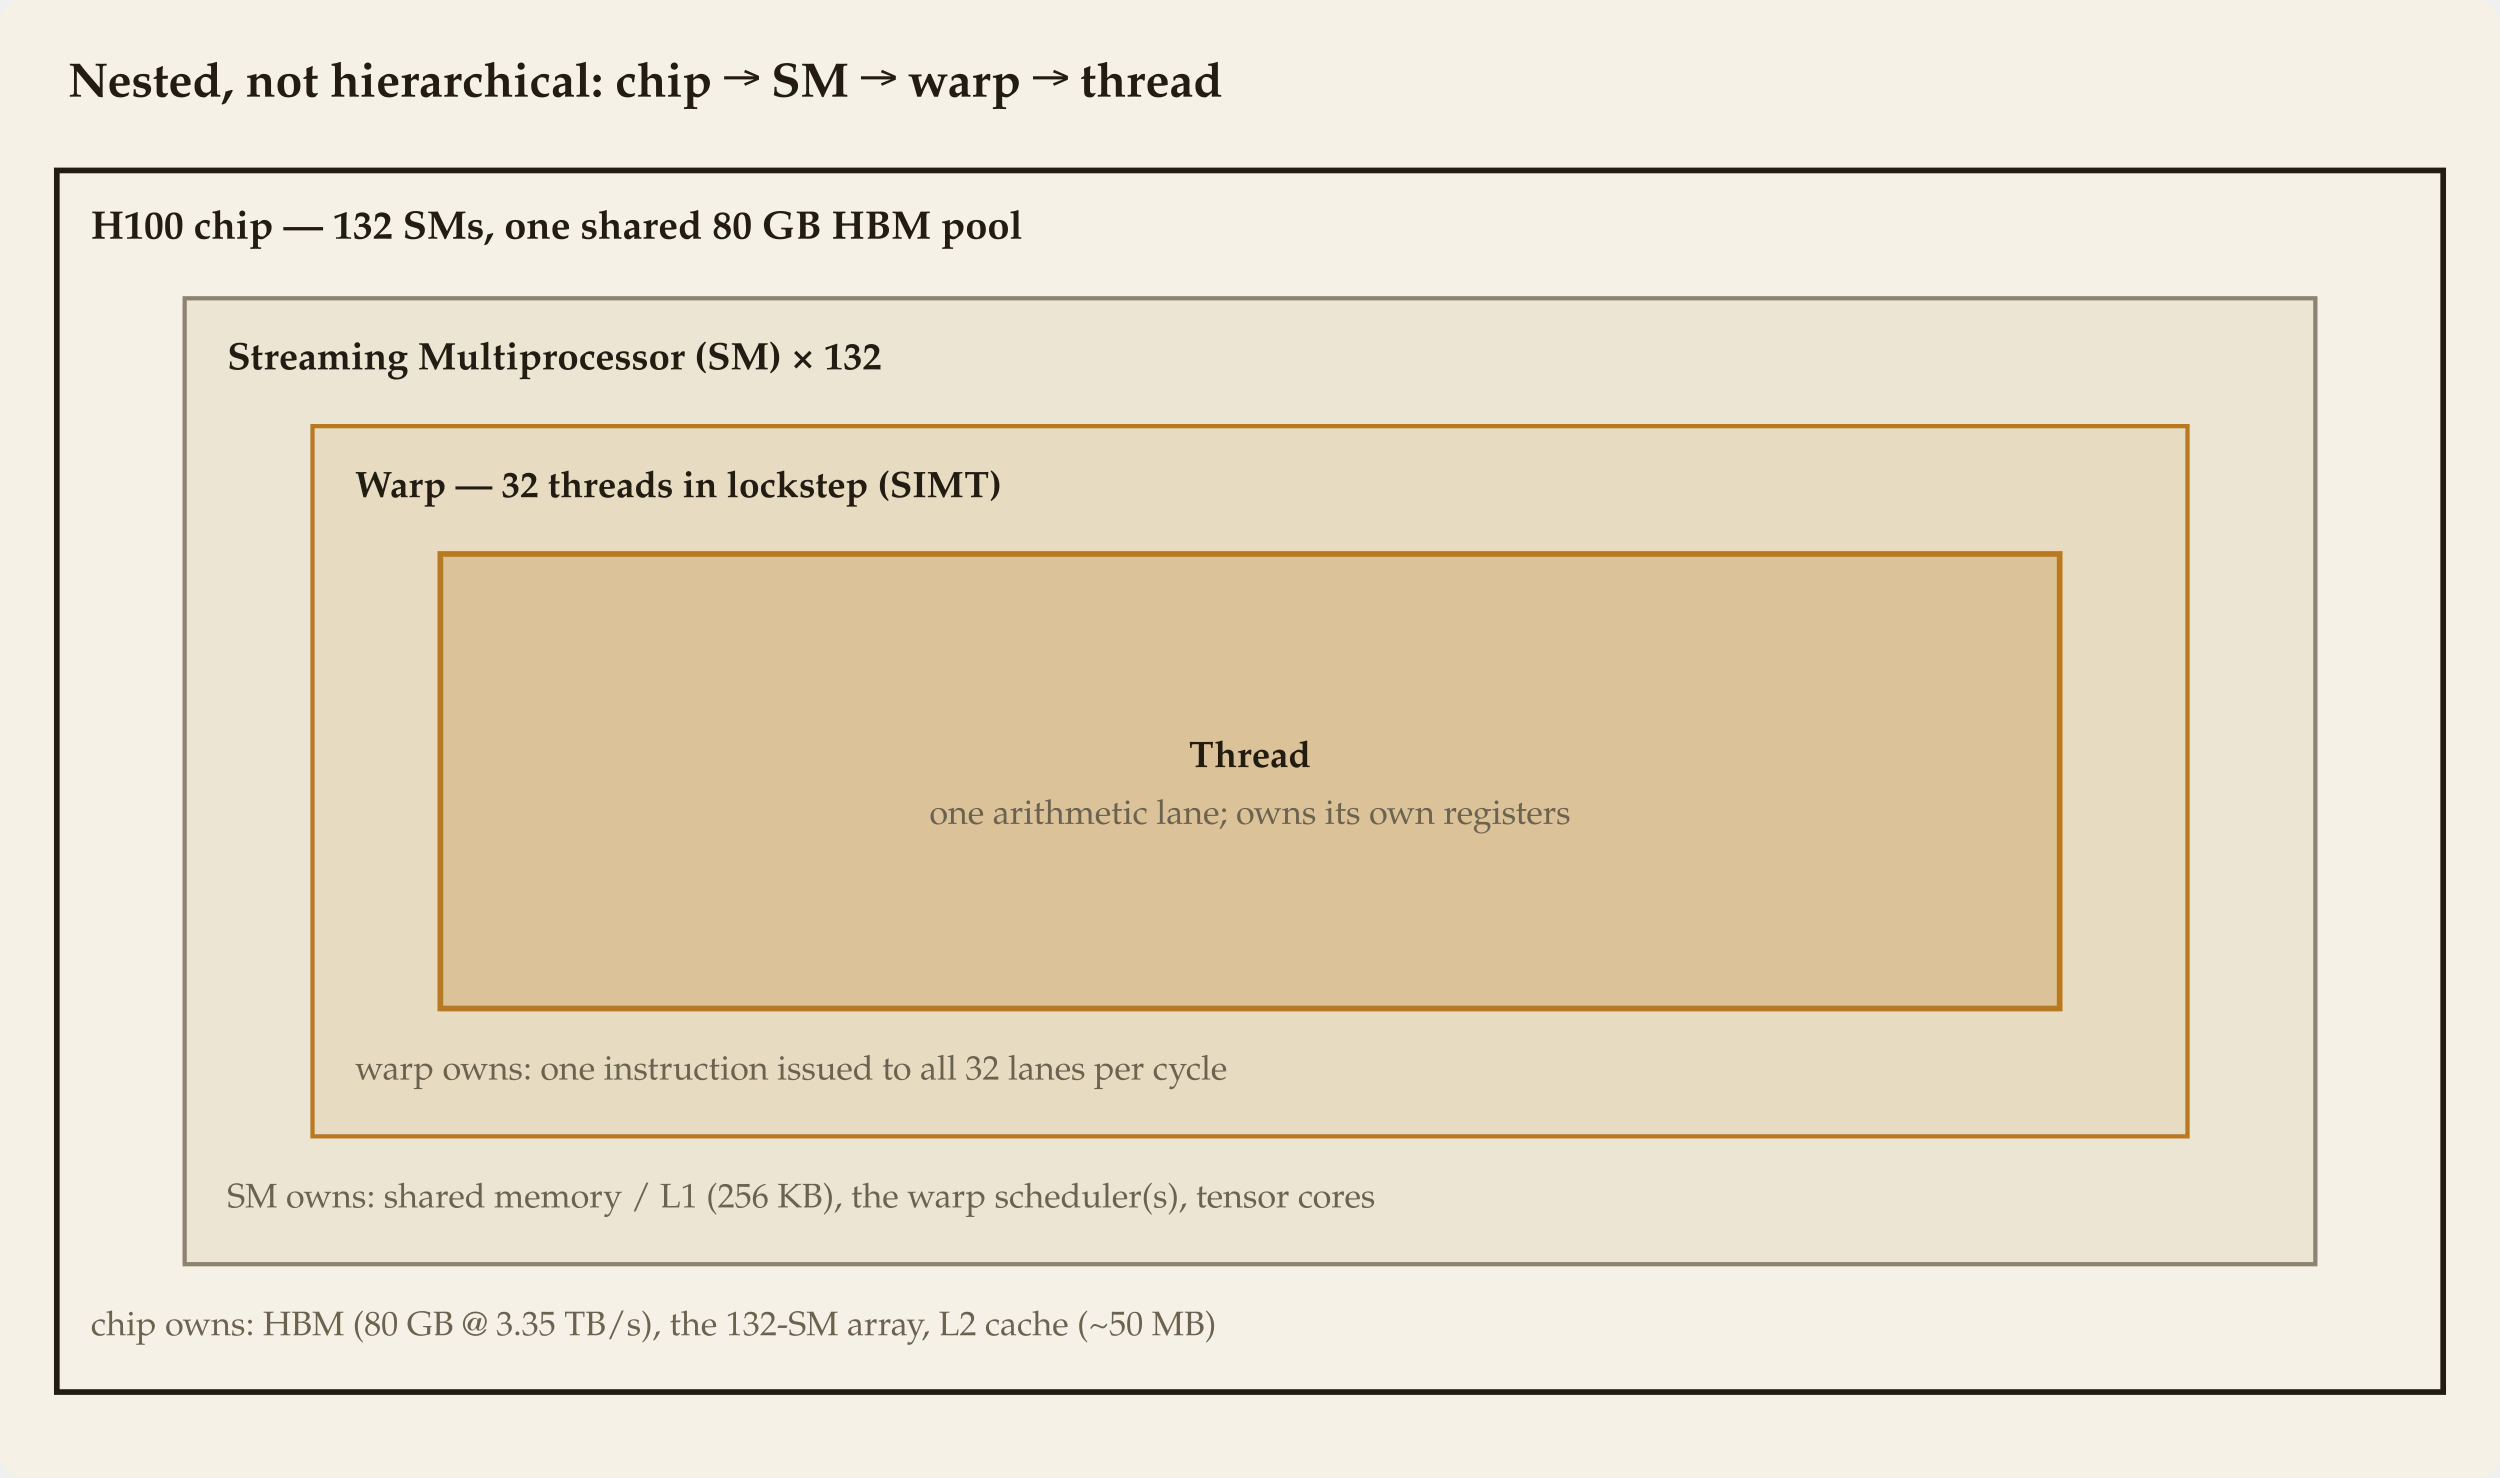
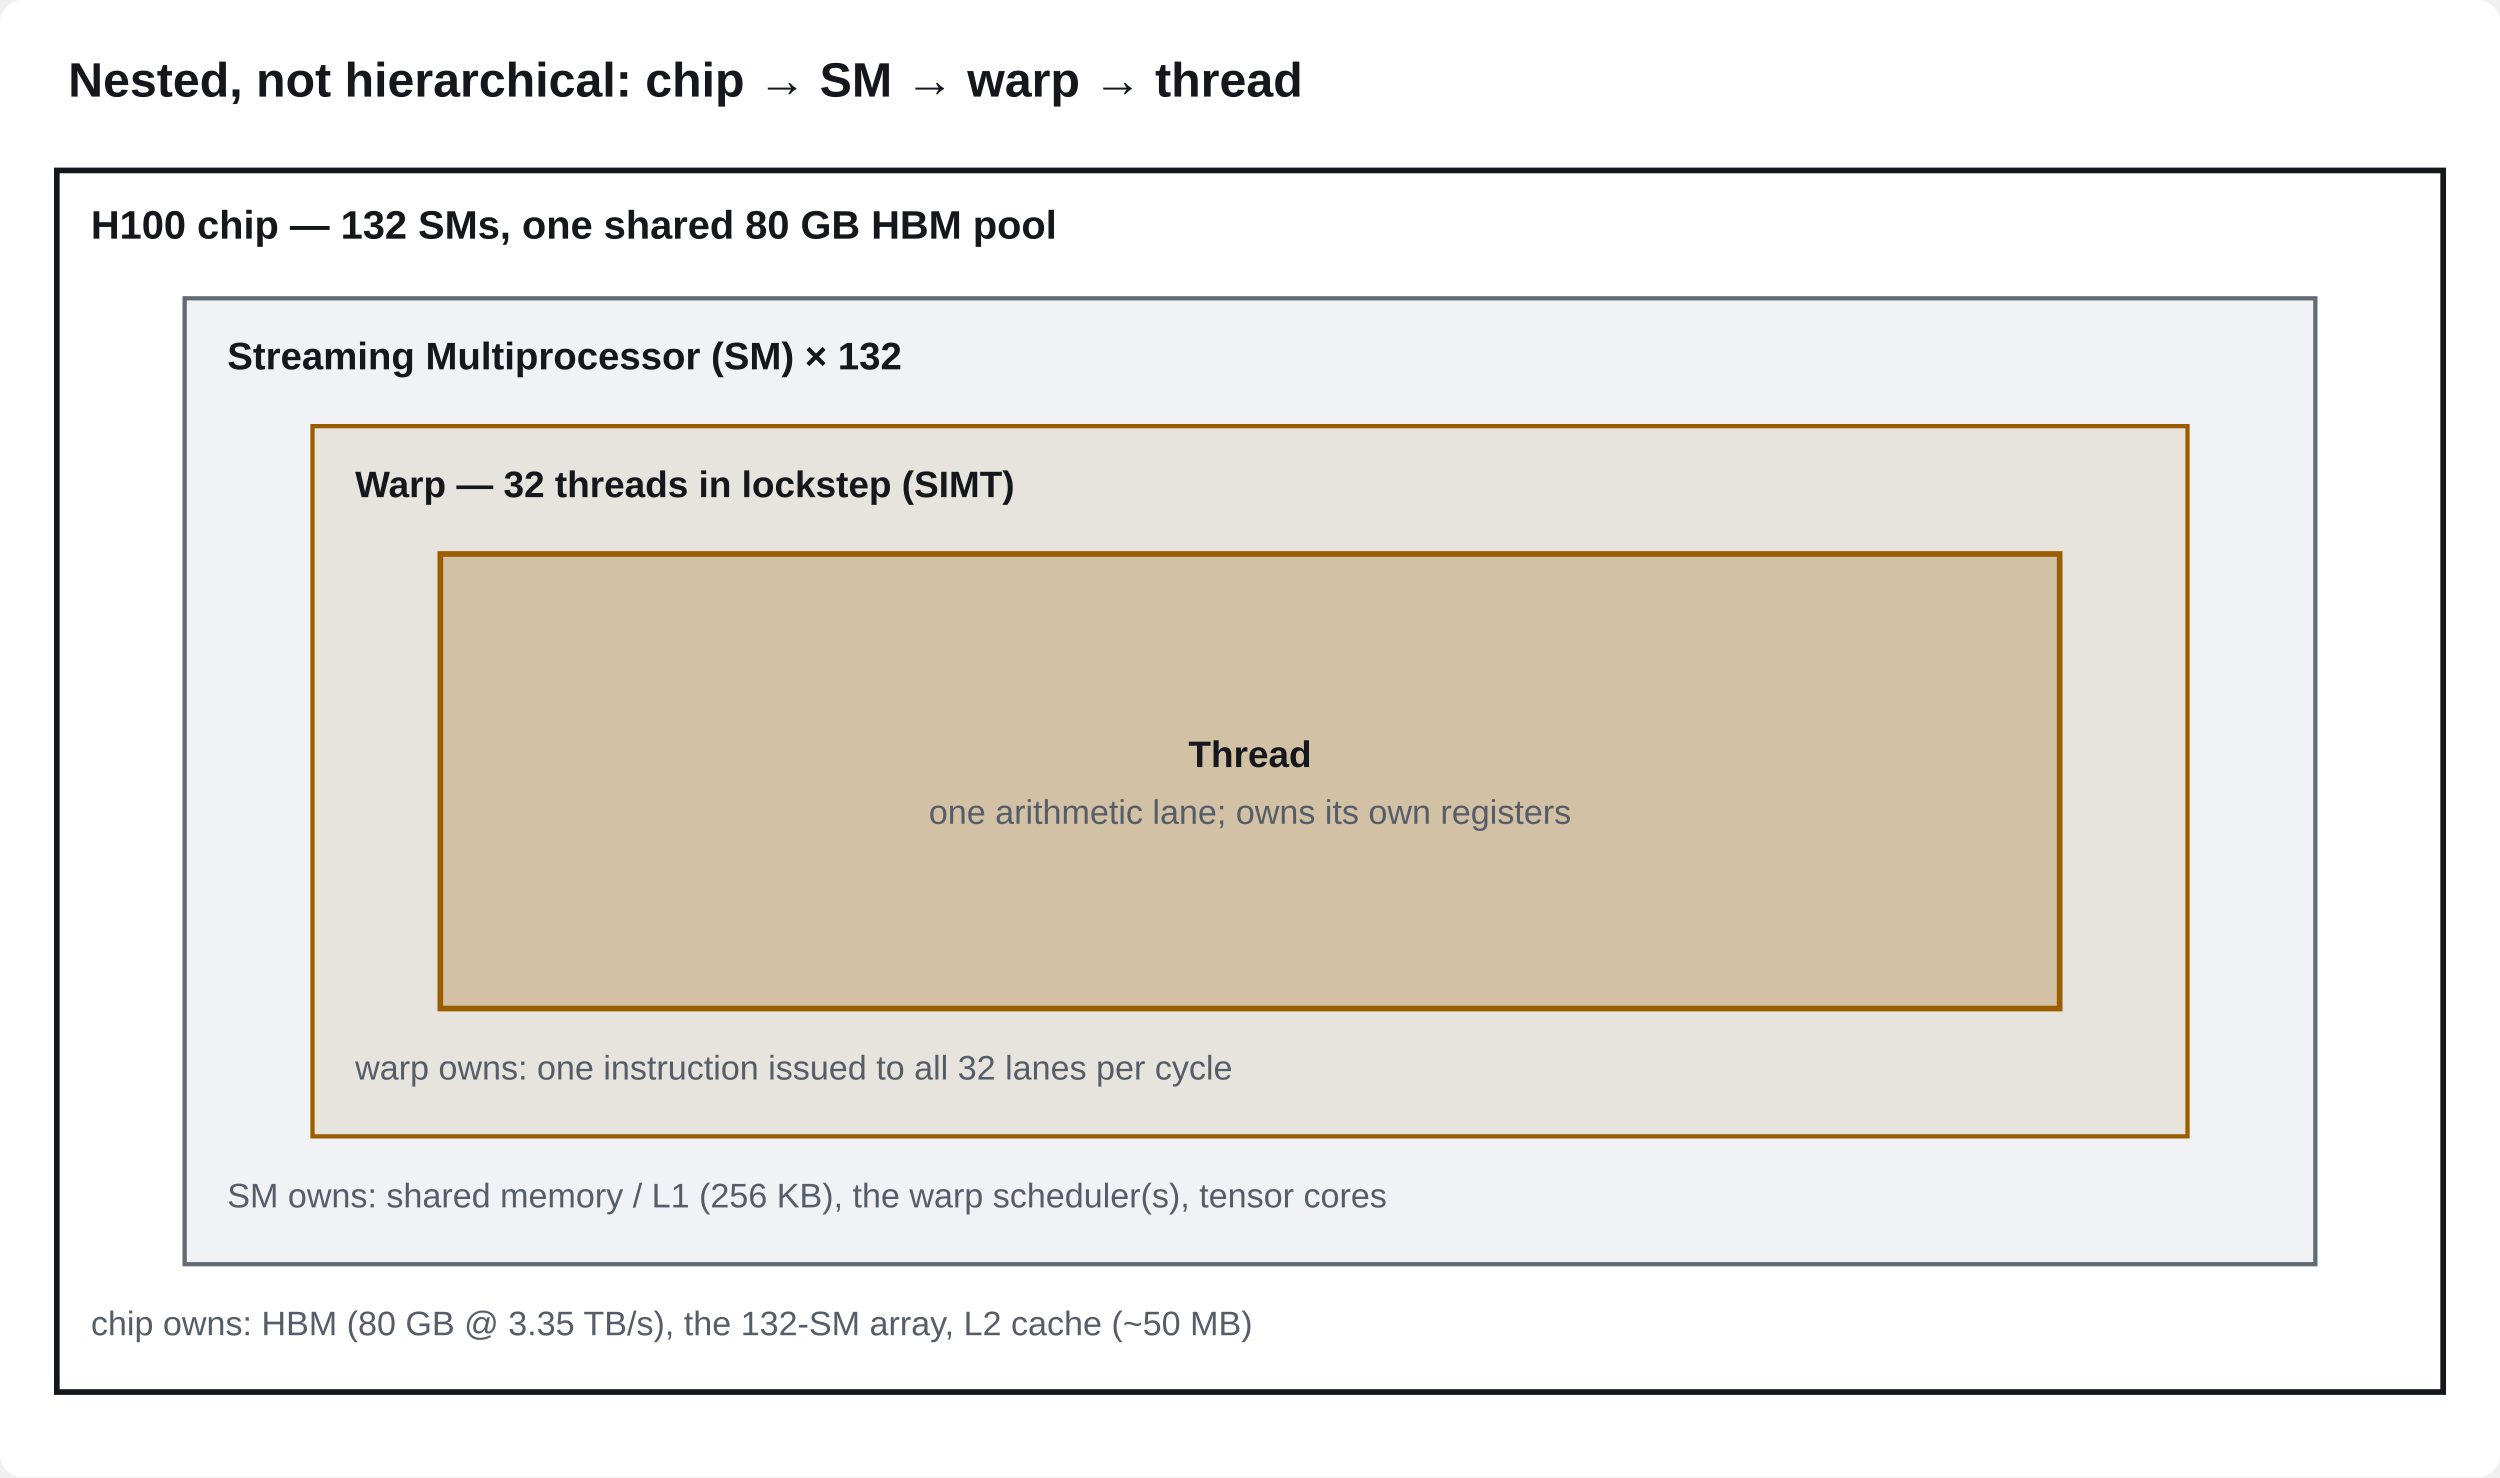
<svg xmlns="http://www.w3.org/2000/svg" viewBox="0 0 880 520" width="880" height="520">
-   <rect width="880" height="520" rx="8" fill="#f6f1e6" />
-   <text x="24" y="34" font-family="Iowan Old Style, Palatino, Georgia, serif" font-size="17" font-weight="600" fill="#221c12">Nested, not hierarchical: chip → SM → warp → thread</text>
-   <rect x="20" y="60" width="840" height="430" fill="none" stroke="#221c12" stroke-width="2" />
-   <text x="32" y="84" font-family="Iowan Old Style, Palatino, Georgia, serif" font-size="14" font-weight="600" fill="#221c12">H100 chip — 132 SMs, one shared 80 GB HBM pool</text>
-   <text x="32" y="470" font-family="Iowan Old Style, Palatino, Georgia, serif" font-size="12" fill="#6b6250">chip owns: HBM (80 GB @ 3.35 TB/s), the 132-SM array, L2 cache (~50 MB)</text>
-   <rect x="65" y="105" width="750" height="340" fill="#ece5d4" stroke="#8d8370" stroke-width="1.5" />
-   <text x="80" y="130" font-family="Iowan Old Style, Palatino, Georgia, serif" font-size="13.5" font-weight="600" fill="#221c12">Streaming Multiprocessor (SM) × 132</text>
-   <text x="80" y="425" font-family="Iowan Old Style, Palatino, Georgia, serif" font-size="12" fill="#6b6250">SM owns: shared memory / L1 (256 KB), the warp scheduler(s), tensor cores</text>
-   <rect x="110" y="150" width="660" height="250" fill="#b8791f" fill-opacity="0.10" stroke="#b8791f" stroke-width="1.5" />
-   <text x="125" y="175" font-family="Iowan Old Style, Palatino, Georgia, serif" font-size="13" font-weight="600" fill="#221c12">Warp — 32 threads in lockstep (SIMT)</text>
-   <text x="125" y="380" font-family="Iowan Old Style, Palatino, Georgia, serif" font-size="12" fill="#6b6250">warp owns: one instruction issued to all 32 lanes per cycle</text>
-   <rect x="155" y="195" width="570" height="160" fill="#b8791f" fill-opacity="0.25" stroke="#b8791f" stroke-width="2" />
-   <text x="440" y="270" text-anchor="middle" font-family="Iowan Old Style, Palatino, Georgia, serif" font-size="13" font-weight="600" fill="#221c12">Thread</text>
-   <text x="440" y="290" text-anchor="middle" font-family="Iowan Old Style, Palatino, Georgia, serif" font-size="12" fill="#6b6250">one arithmetic lane; owns its own registers</text>
+   <rect width="880" height="520" rx="8" fill="#ffffff" />
+   <text x="24" y="34" font-family="Atkinson Hyperlegible Next, system-ui, -apple-system, Segoe UI, Helvetica Neue, Arial, sans-serif" font-size="17" font-weight="600" fill="#14171c">Nested, not hierarchical: chip → SM → warp → thread</text>
+   <rect x="20" y="60" width="840" height="430" fill="none" stroke="#14171c" stroke-width="2" />
+   <text x="32" y="84" font-family="Atkinson Hyperlegible Next, system-ui, -apple-system, Segoe UI, Helvetica Neue, Arial, sans-serif" font-size="14" font-weight="600" fill="#14171c">H100 chip — 132 SMs, one shared 80 GB HBM pool</text>
+   <text x="32" y="470" font-family="Atkinson Hyperlegible Next, system-ui, -apple-system, Segoe UI, Helvetica Neue, Arial, sans-serif" font-size="12" fill="#555d68">chip owns: HBM (80 GB @ 3.35 TB/s), the 132-SM array, L2 cache (~50 MB)</text>
+   <rect x="65" y="105" width="750" height="340" fill="#f0f2f5" stroke="#626a75" stroke-width="1.5" />
+   <text x="80" y="130" font-family="Atkinson Hyperlegible Next, system-ui, -apple-system, Segoe UI, Helvetica Neue, Arial, sans-serif" font-size="13.5" font-weight="600" fill="#14171c">Streaming Multiprocessor (SM) × 132</text>
+   <text x="80" y="425" font-family="Atkinson Hyperlegible Next, system-ui, -apple-system, Segoe UI, Helvetica Neue, Arial, sans-serif" font-size="12" fill="#555d68">SM owns: shared memory / L1 (256 KB), the warp scheduler(s), tensor cores</text>
+   <rect x="110" y="150" width="660" height="250" fill="#9a5d00" fill-opacity="0.10" stroke="#9a5d00" stroke-width="1.5" />
+   <text x="125" y="175" font-family="Atkinson Hyperlegible Next, system-ui, -apple-system, Segoe UI, Helvetica Neue, Arial, sans-serif" font-size="13" font-weight="600" fill="#14171c">Warp — 32 threads in lockstep (SIMT)</text>
+   <text x="125" y="380" font-family="Atkinson Hyperlegible Next, system-ui, -apple-system, Segoe UI, Helvetica Neue, Arial, sans-serif" font-size="12" fill="#555d68">warp owns: one instruction issued to all 32 lanes per cycle</text>
+   <rect x="155" y="195" width="570" height="160" fill="#9a5d00" fill-opacity="0.25" stroke="#9a5d00" stroke-width="2" />
+   <text x="440" y="270" text-anchor="middle" font-family="Atkinson Hyperlegible Next, system-ui, -apple-system, Segoe UI, Helvetica Neue, Arial, sans-serif" font-size="13" font-weight="600" fill="#14171c">Thread</text>
+   <text x="440" y="290" text-anchor="middle" font-family="Atkinson Hyperlegible Next, system-ui, -apple-system, Segoe UI, Helvetica Neue, Arial, sans-serif" font-size="12" fill="#555d68">one arithmetic lane; owns its own registers</text>
</svg>
